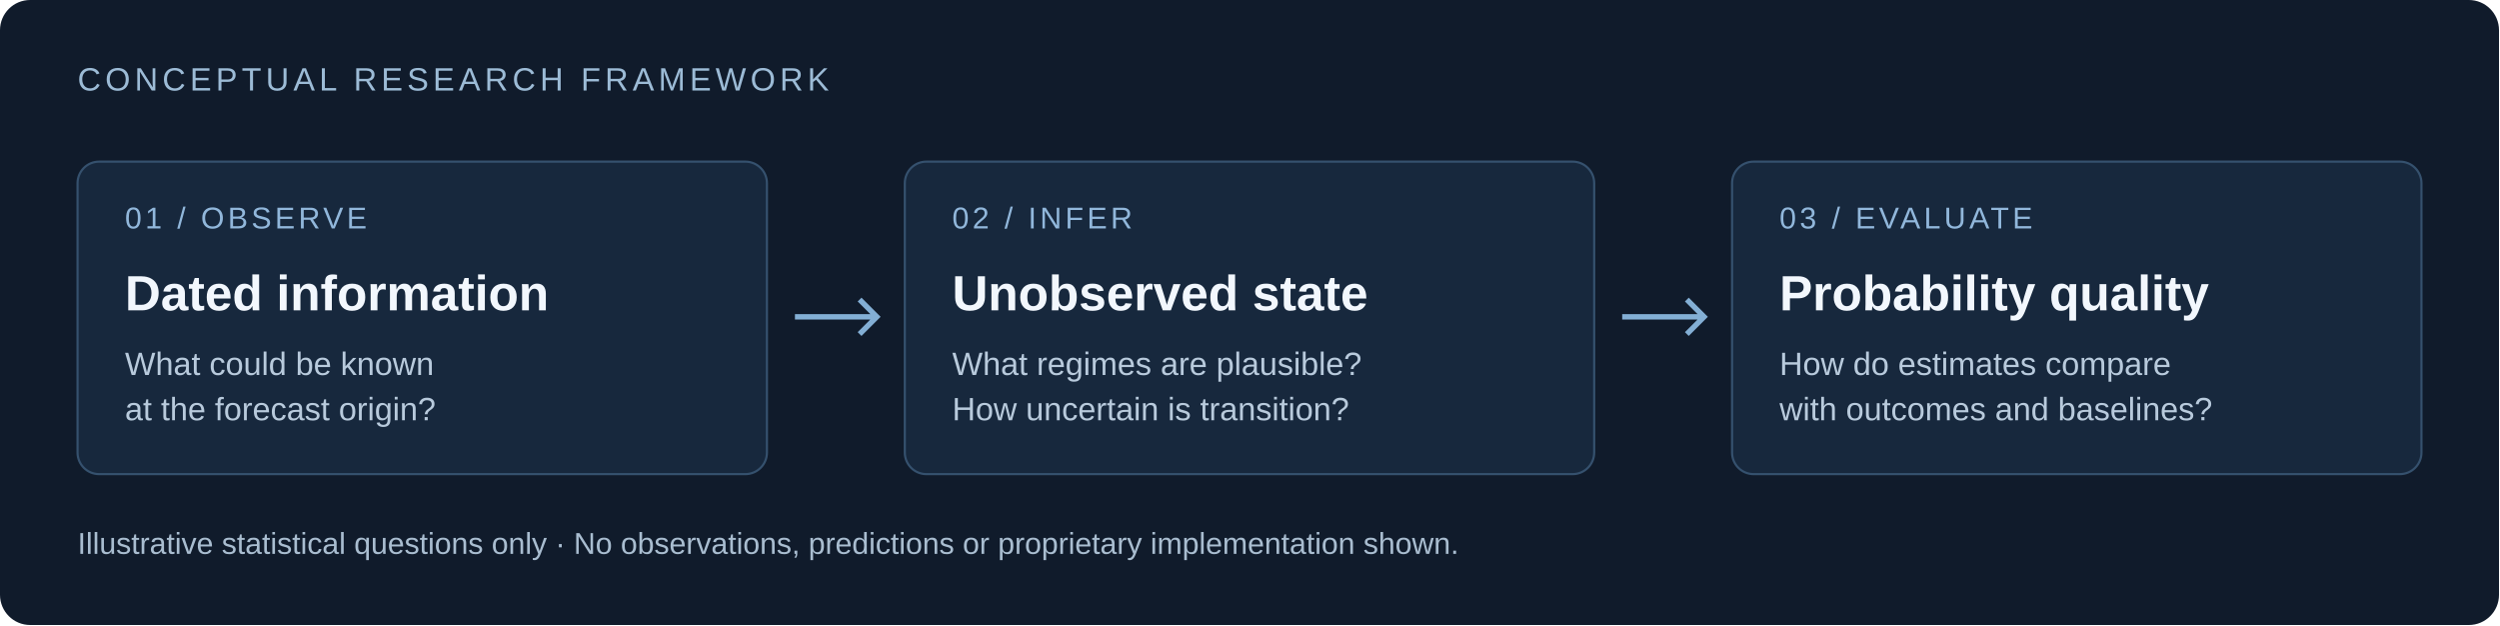
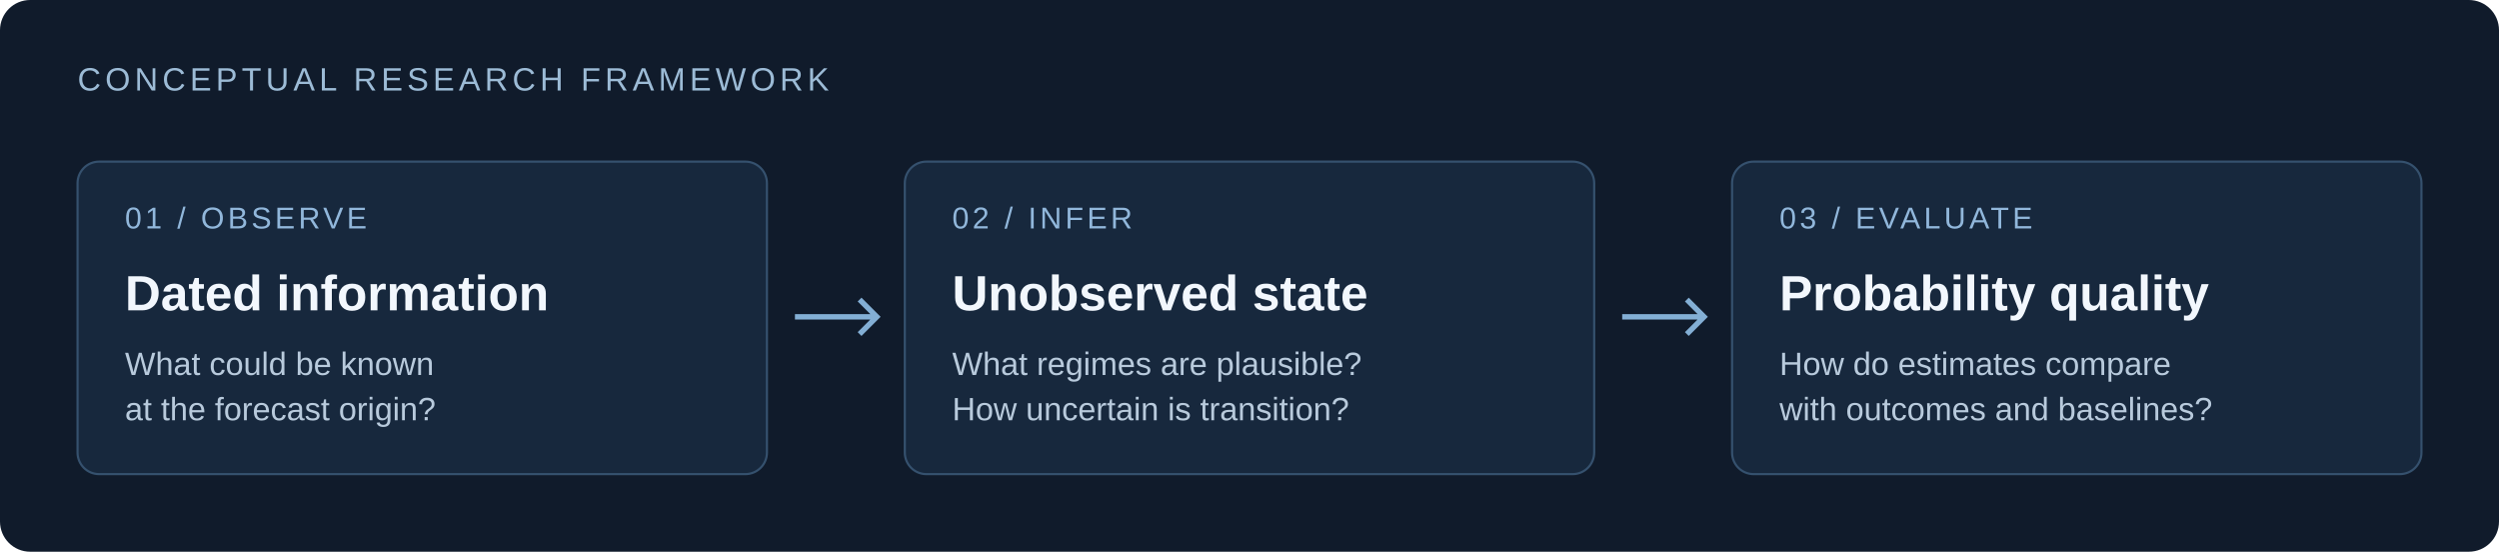
- <svg xmlns="http://www.w3.org/2000/svg" width="1160" height="290" viewBox="0 0 1160 290" role="img" aria-labelledby="title desc">
-   <rect width="1160" height="290" rx="14" fill="#101b2b" />
+ <svg xmlns="http://www.w3.org/2000/svg" width="1160" height="256" viewBox="0 0 1160 256" role="img" aria-labelledby="title desc">
+   <rect width="1160" height="256" rx="14" fill="#101b2b" />
  <text x="36" y="42" fill="#9cbbd6" font-size="15" font-family="Arial,sans-serif" letter-spacing="2">CONCEPTUAL RESEARCH FRAMEWORK</text>
  <g font-family="Arial,sans-serif">
    <g fill="#17283d" stroke="#35516e">
      <rect x="36" y="75" width="320" height="145" rx="10" />
      <rect x="420" y="75" width="320" height="145" rx="10" />
      <rect x="804" y="75" width="320" height="145" rx="10" />
    </g>
    <g fill="#91b7db" font-size="14" letter-spacing="1.6">
      <text x="58" y="106">01 / OBSERVE</text>
      <text x="442" y="106">02 / INFER</text>
      <text x="826" y="106">03 / EVALUATE</text>
    </g>
    <g font-size="23" font-weight="bold" fill="#f2f7fd">
      <text x="58" y="144">Dated information</text>
      <text x="442" y="144">Unobserved state</text>
      <text x="826" y="144">Probability quality</text>
    </g>
    <g font-size="15" fill="#b8cadc">
      <text x="58" y="174">What could be known</text>
      <text x="58" y="195">at the forecast origin?</text>
      <text x="442" y="174">What regimes are plausible?</text>
      <text x="442" y="195">How uncertain is transition?</text>
      <text x="826" y="174">How do estimates compare</text>
      <text x="826" y="195">with outcomes and baselines?</text>
    </g>
    <g stroke="#83afd5" stroke-width="2.5" fill="none">
      <path d="M369 147 H407 M399 139 L407 147 L399 155" />
      <path d="M753 147 H791 M783 139 L791 147 L783 155" />
    </g>
-     <text x="36" y="257" fill="#a9bdd0" font-size="14">Illustrative statistical questions only · No observations, predictions or proprietary implementation shown.</text>
  </g>
</svg>
